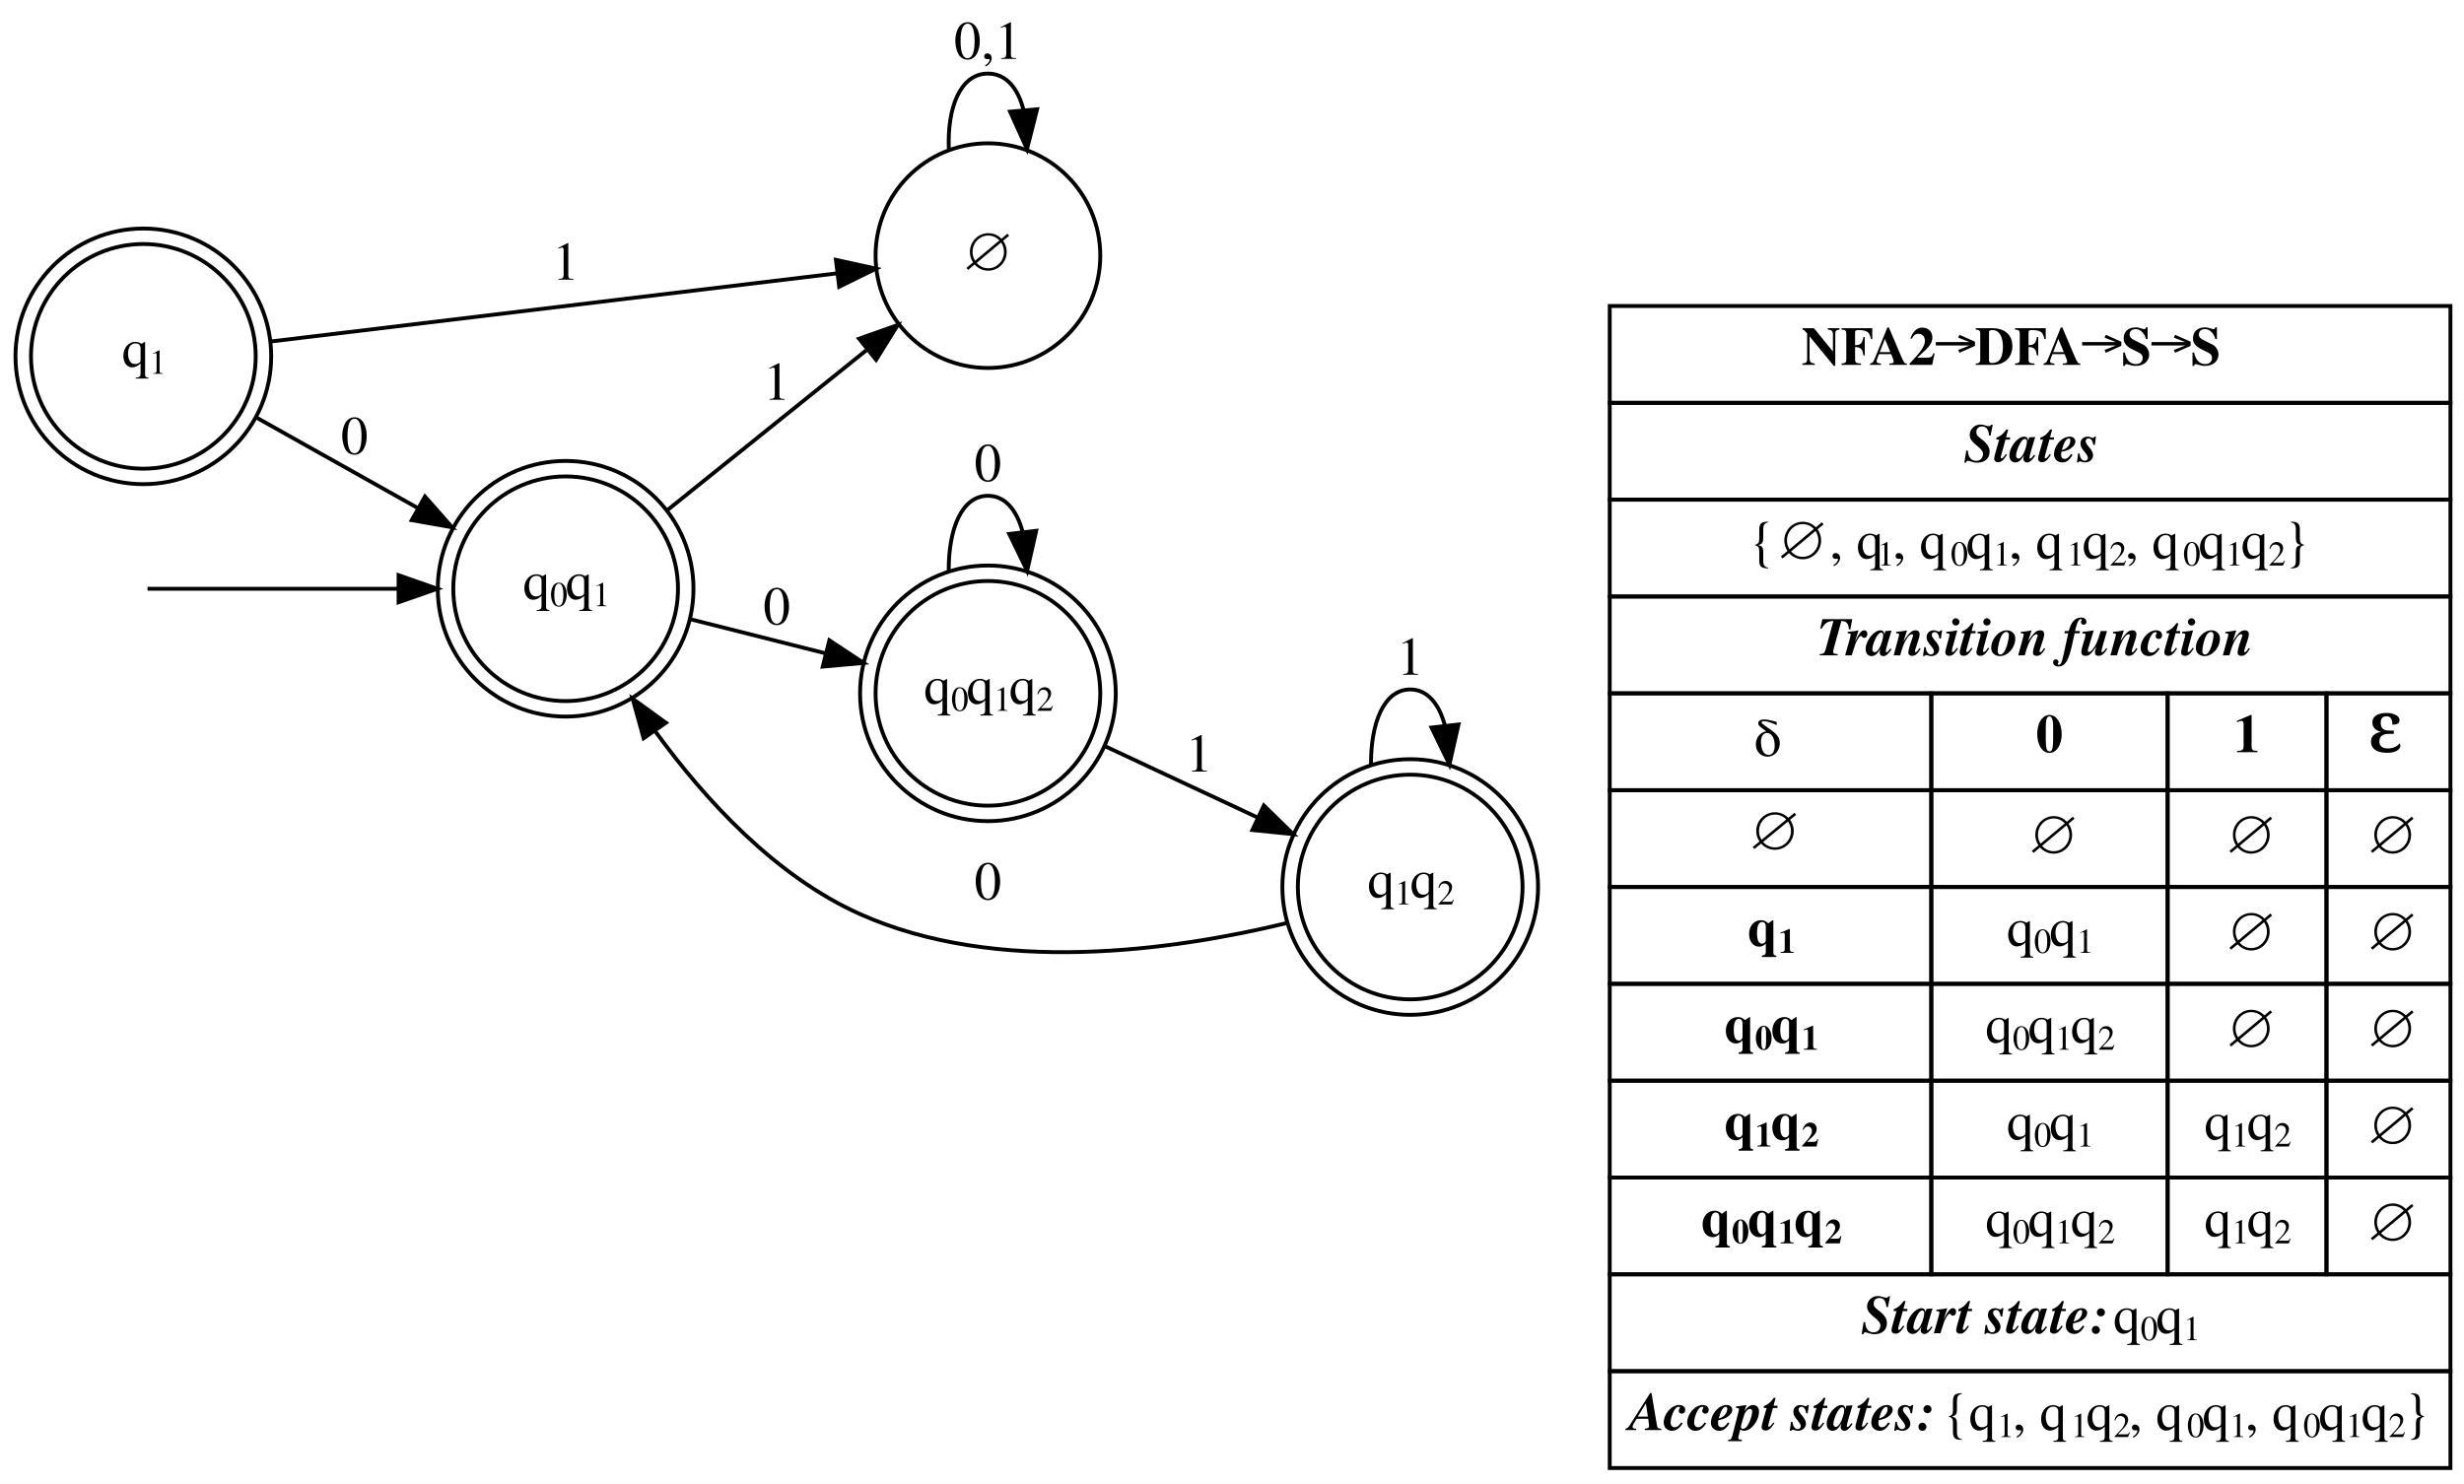
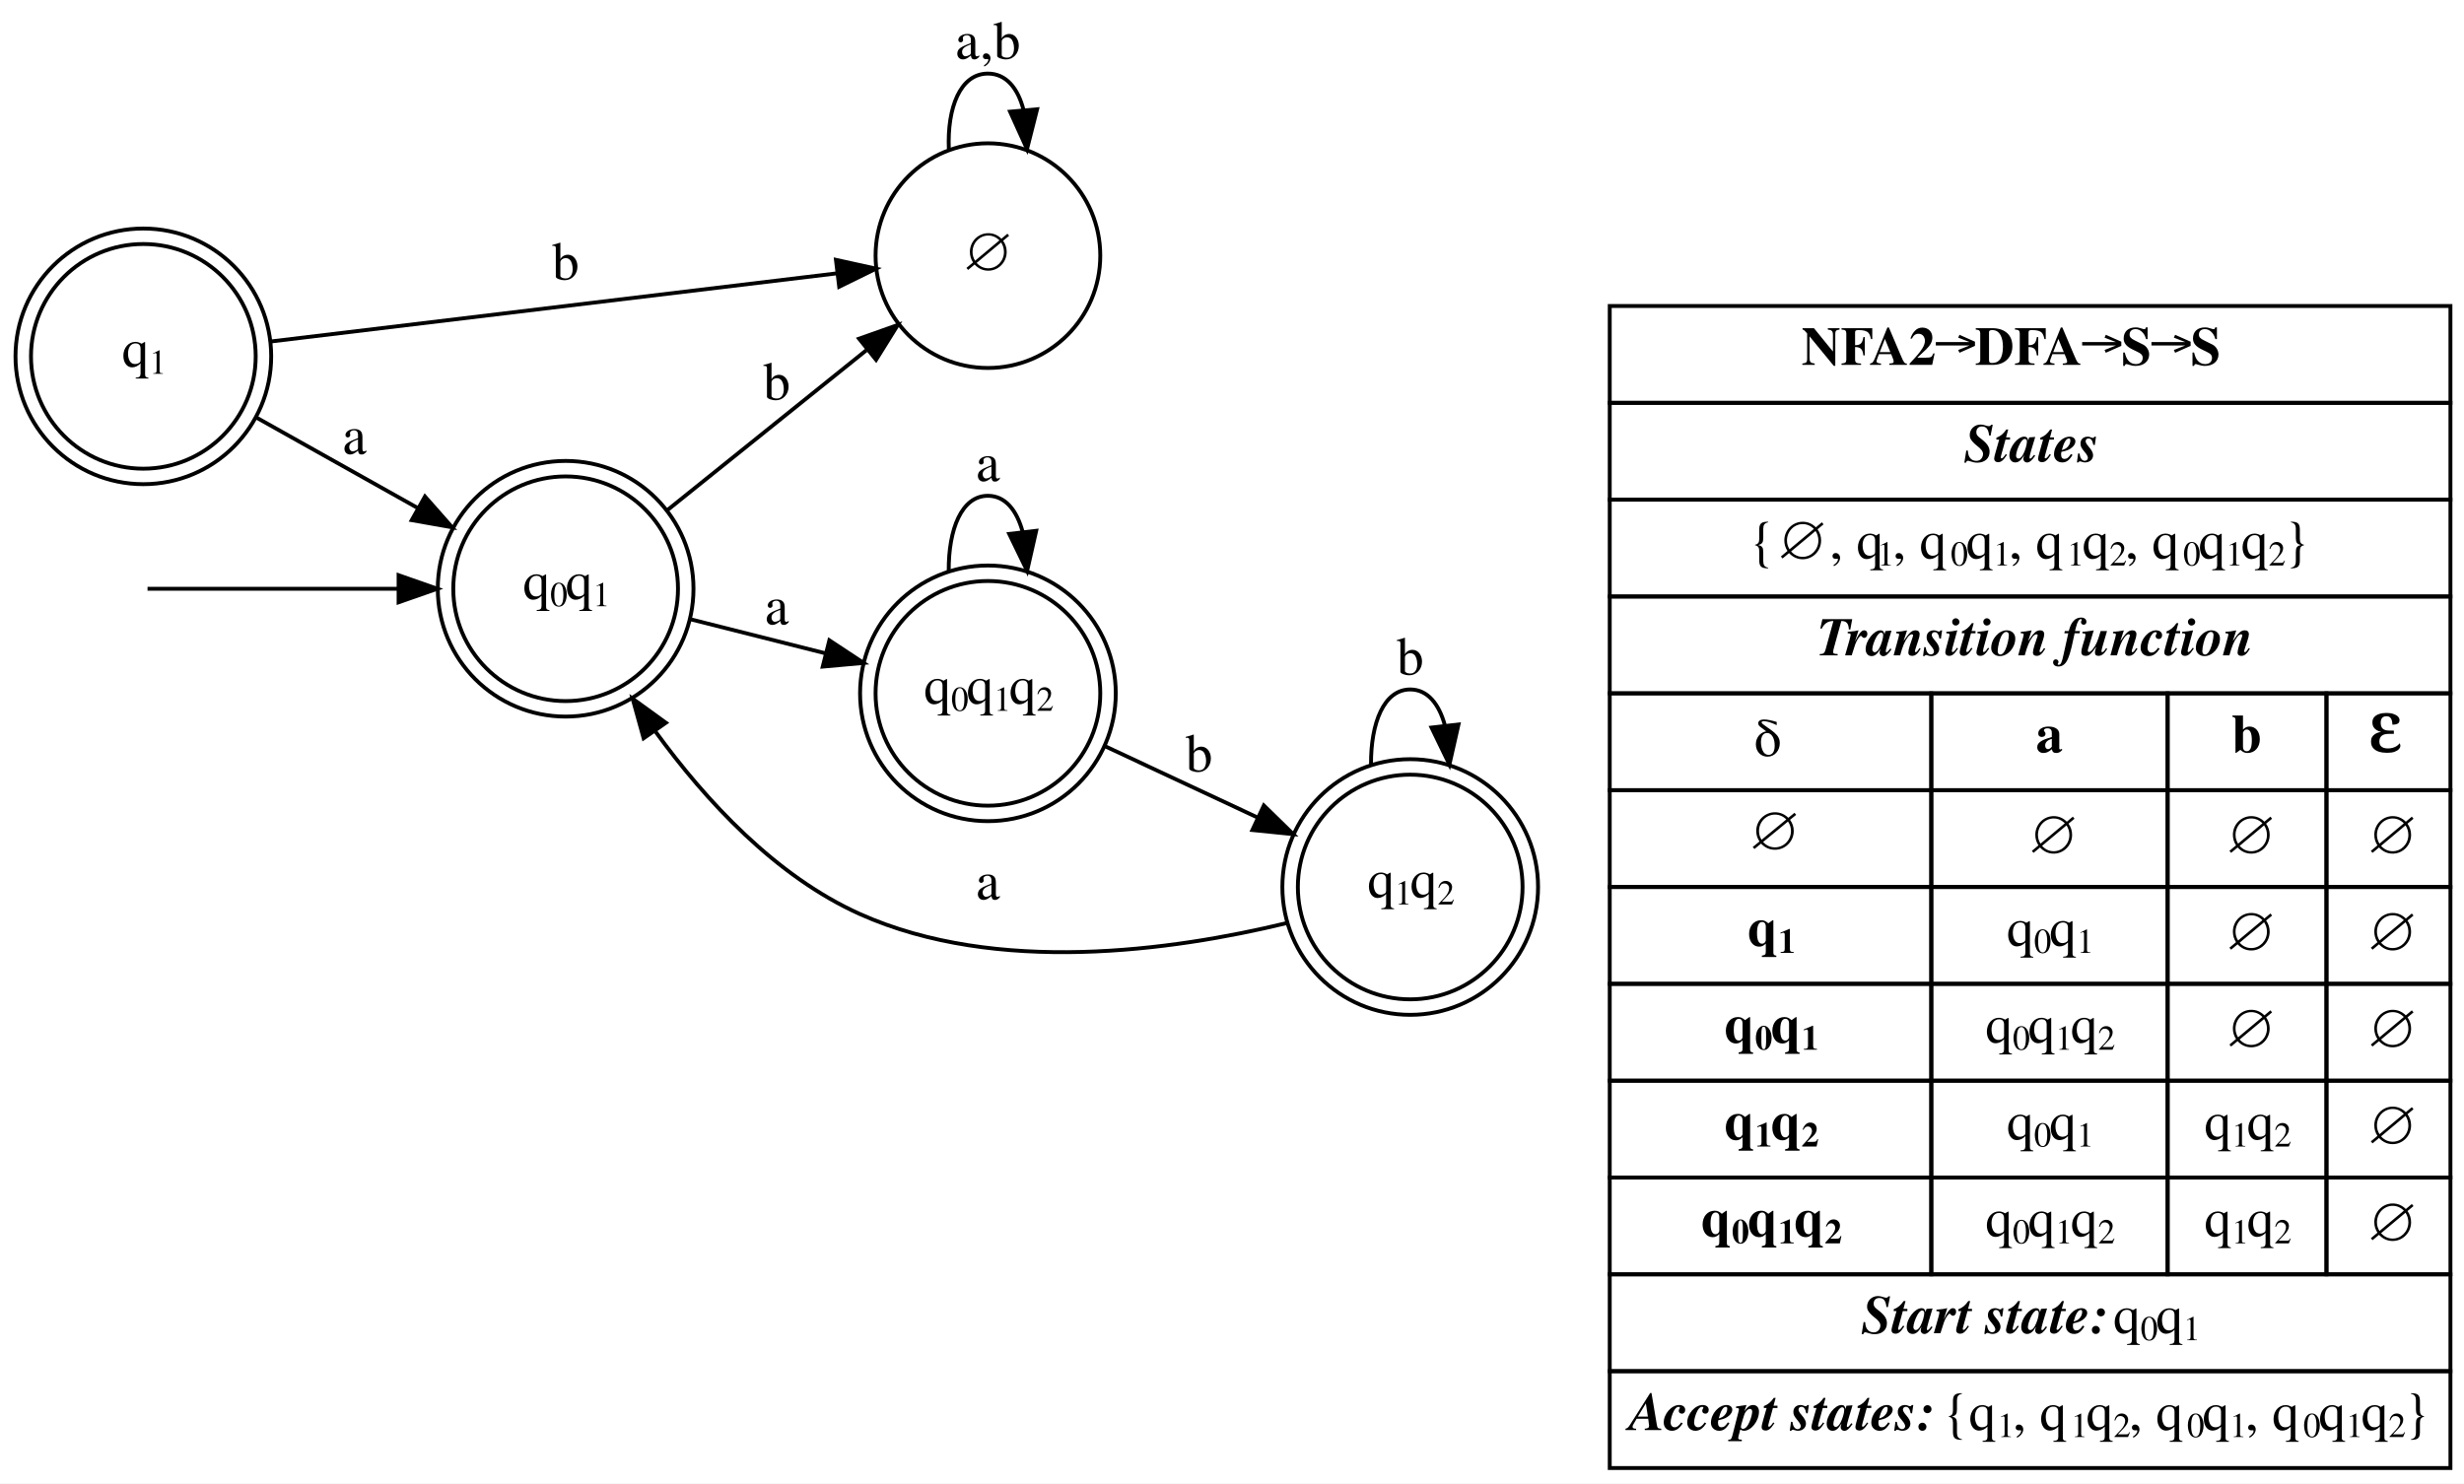
<svg xmlns="http://www.w3.org/2000/svg" width="636pt" height="383pt" viewBox="0.00 0.00 636.00 383.00">
  <g id="graph0" class="graph" transform="scale(1 1) rotate(0) translate(4 379)">
    <polygon fill="white" stroke="transparent" points="-4,4 -4,-379 632,-379 632,4 -4,4" />
    <g id="node1" class="node">
      <ellipse fill="none" stroke="black" cx="251" cy="-313" rx="29" ry="29" />
      <text text-anchor="middle" x="251" y="-309.3" font-family="Times,serif" font-size="14.00">∅</text>
    </g>
    <g id="edge1" class="edge">
      <path fill="none" stroke="black" d="M240.91,-340.52C240.47,-351.16 243.83,-360 251,-360 255.71,-360 258.77,-356.19 260.2,-350.57" />
      <polygon fill="black" stroke="black" points="263.69,-350.79 261.09,-340.52 256.72,-350.17 263.69,-350.79" />
-       <text text-anchor="middle" x="251" y="-363.8" font-family="Times,serif" font-size="14.00">0,1</text>
+       <text text-anchor="middle" x="251" y="-363.8" font-family="Times,serif" font-size="14.00">a,b</text>
    </g>
    <g id="node2" class="node">
      <ellipse fill="none" stroke="black" cx="33" cy="-287" rx="29" ry="29" />
      <ellipse fill="none" stroke="black" cx="33" cy="-287" rx="33" ry="33" />
      <text text-anchor="start" x="27.5" y="-284.3" font-family="Times,serif" font-size="14.00">q</text>
      <text text-anchor="start" x="34.5" y="-284.3" font-family="Times,serif" baseline-shift="sub" font-size="9.00">1</text>
    </g>
    <g id="edge2" class="edge">
      <path fill="none" stroke="black" d="M65.87,-290.84C104.82,-295.52 170.64,-303.45 212.13,-308.44" />
      <polygon fill="black" stroke="black" points="211.77,-311.92 222.12,-309.64 212.61,-304.97 211.77,-311.92" />
-       <text text-anchor="middle" x="142" y="-306.8" font-family="Times,serif" font-size="14.00">1</text>
+       <text text-anchor="middle" x="142" y="-306.8" font-family="Times,serif" font-size="14.00">b</text>
    </g>
    <g id="node3" class="node">
      <ellipse fill="none" stroke="black" cx="142" cy="-227" rx="29" ry="29" />
      <ellipse fill="none" stroke="black" cx="142" cy="-227" rx="33" ry="33" />
      <text text-anchor="start" x="131" y="-224.3" font-family="Times,serif" font-size="14.00">q</text>
      <text text-anchor="start" x="138" y="-224.3" font-family="Times,serif" baseline-shift="sub" font-size="9.00">0</text>
      <text text-anchor="start" x="142" y="-224.3" font-family="Times,serif" font-size="14.00">q</text>
      <text text-anchor="start" x="149" y="-224.3" font-family="Times,serif" baseline-shift="sub" font-size="9.00">1</text>
    </g>
    <g id="edge3" class="edge">
      <path fill="none" stroke="black" d="M62.11,-271.24C74.91,-264.06 90.24,-255.47 103.96,-247.77" />
      <polygon fill="black" stroke="black" points="105.69,-250.81 112.7,-242.87 102.27,-244.71 105.69,-250.81" />
-       <text text-anchor="middle" x="87.5" y="-261.8" font-family="Times,serif" font-size="14.00">0</text>
+       <text text-anchor="middle" x="87.5" y="-261.8" font-family="Times,serif" font-size="14.00">a</text>
    </g>
    <g id="edge4" class="edge">
      <path fill="none" stroke="black" d="M168.36,-247.38C183.72,-259.73 203.42,-275.56 219.62,-288.58" />
      <polygon fill="black" stroke="black" points="217.74,-291.56 227.73,-295.1 222.13,-286.11 217.74,-291.56" />
-       <text text-anchor="middle" x="196.5" y="-275.8" font-family="Times,serif" font-size="14.00">1</text>
+       <text text-anchor="middle" x="196.5" y="-275.8" font-family="Times,serif" font-size="14.00">b</text>
    </g>
    <g id="node6" class="node">
      <ellipse fill="none" stroke="black" cx="251" cy="-200" rx="29" ry="29" />
      <ellipse fill="none" stroke="black" cx="251" cy="-200" rx="33" ry="33" />
      <text text-anchor="start" x="234.5" y="-197.3" font-family="Times,serif" font-size="14.00">q</text>
      <text text-anchor="start" x="241.5" y="-197.3" font-family="Times,serif" baseline-shift="sub" font-size="9.00">0</text>
      <text text-anchor="start" x="245.5" y="-197.3" font-family="Times,serif" font-size="14.00">q</text>
      <text text-anchor="start" x="252.5" y="-197.3" font-family="Times,serif" baseline-shift="sub" font-size="9.00">1</text>
      <text text-anchor="start" x="256.5" y="-197.3" font-family="Times,serif" font-size="14.00">q</text>
      <text text-anchor="start" x="263.5" y="-197.3" font-family="Times,serif" baseline-shift="sub" font-size="9.00">2</text>
    </g>
    <g id="edge5" class="edge">
      <path fill="none" stroke="black" d="M174.24,-219.12C185.11,-216.37 197.49,-213.25 209.03,-210.34" />
      <polygon fill="black" stroke="black" points="210.07,-213.69 218.91,-207.85 208.36,-206.9 210.07,-213.69" />
-       <text text-anchor="middle" x="196.5" y="-217.8" font-family="Times,serif" font-size="14.00">0</text>
+       <text text-anchor="middle" x="196.5" y="-217.8" font-family="Times,serif" font-size="14.00">a</text>
    </g>
    <g id="node4" class="node">
      <ellipse fill="none" stroke="black" cx="360" cy="-150" rx="29" ry="29" />
      <ellipse fill="none" stroke="black" cx="360" cy="-150" rx="33" ry="33" />
      <text text-anchor="start" x="349" y="-147.3" font-family="Times,serif" font-size="14.00">q</text>
      <text text-anchor="start" x="356" y="-147.3" font-family="Times,serif" baseline-shift="sub" font-size="9.00">1</text>
      <text text-anchor="start" x="360" y="-147.3" font-family="Times,serif" font-size="14.00">q</text>
      <text text-anchor="start" x="367" y="-147.3" font-family="Times,serif" baseline-shift="sub" font-size="9.00">2</text>
    </g>
    <g id="edge6" class="edge">
      <path fill="none" stroke="black" d="M328.09,-140.68C298.48,-133.51 253.23,-127.23 218,-143 196.23,-152.75 178.17,-172.29 165.23,-190.07" />
      <polygon fill="black" stroke="black" points="162.13,-188.4 159.3,-198.61 167.88,-192.4 162.13,-188.4" />
-       <text text-anchor="middle" x="251" y="-146.8" font-family="Times,serif" font-size="14.00">0</text>
+       <text text-anchor="middle" x="251" y="-146.8" font-family="Times,serif" font-size="14.00">a</text>
    </g>
    <g id="edge7" class="edge">
      <path fill="none" stroke="black" d="M349.88,-181.63C349.82,-192.37 353.2,-201 360,-201 364.46,-201 367.45,-197.28 368.96,-191.69" />
      <polygon fill="black" stroke="black" points="372.46,-191.96 370.12,-181.63 365.5,-191.16 372.46,-191.96" />
-       <text text-anchor="middle" x="360" y="-204.8" font-family="Times,serif" font-size="14.00">1</text>
+       <text text-anchor="middle" x="360" y="-204.8" font-family="Times,serif" font-size="14.00">b</text>
    </g>
    <g id="node5" class="node">
      <ellipse fill="black" stroke="black" cx="33" cy="-227" rx="0" ry="0" />
    </g>
    <g id="edge8" class="edge">
      <path fill="none" stroke="black" d="M34.08,-227C35.91,-227 69.72,-227 98.84,-227" />
      <polygon fill="black" stroke="black" points="98.88,-230.5 108.88,-227 98.88,-223.5 98.88,-230.5" />
    </g>
    <g id="edge9" class="edge">
      <path fill="none" stroke="black" d="M281.24,-186.34C293.39,-180.66 307.65,-173.99 320.63,-167.93" />
      <polygon fill="black" stroke="black" points="322.22,-171.05 329.8,-163.65 319.26,-164.71 322.22,-171.05" />
-       <text text-anchor="middle" x="305.5" y="-179.8" font-family="Times,serif" font-size="14.00">1</text>
+       <text text-anchor="middle" x="305.5" y="-179.8" font-family="Times,serif" font-size="14.00">b</text>
    </g>
    <g id="edge10" class="edge">
      <path fill="none" stroke="black" d="M240.88,-231.63C240.82,-242.37 244.2,-251 251,-251 255.46,-251 258.45,-247.28 259.96,-241.69" />
      <polygon fill="black" stroke="black" points="263.46,-241.96 261.12,-231.63 256.5,-241.16 263.46,-241.96" />
-       <text text-anchor="middle" x="251" y="-254.8" font-family="Times,serif" font-size="14.00">0</text>
+       <text text-anchor="middle" x="251" y="-254.8" font-family="Times,serif" font-size="14.00">a</text>
    </g>
    <g id="node7" class="node">
      <polygon fill="none" stroke="black" points="411.5,-275 411.5,-300 628.5,-300 628.5,-275 411.5,-275" />
      <text text-anchor="start" x="461" y="-284.8" font-family="Times,serif" font-weight="bold" font-size="14.00">NFA2→DFA→S→S</text>
      <polygon fill="none" stroke="black" points="411.5,-250 411.5,-275 628.5,-275 628.5,-250 411.5,-250" />
      <text text-anchor="start" x="503" y="-259.8" font-family="Times,serif" font-weight="bold" font-style="italic" font-size="14.00">States</text>
      <polygon fill="none" stroke="black" points="411.5,-225 411.5,-250 628.5,-250 628.5,-225 411.5,-225" />
      <text text-anchor="start" x="447.5" y="-234.8" font-family="Times,serif" font-size="14.00">{∅, q</text>
      <text text-anchor="start" x="480.5" y="-234.8" font-family="Times,serif" baseline-shift="sub" font-size="9.00">1</text>
      <text text-anchor="start" x="484.5" y="-234.8" font-family="Times,serif" font-size="14.00">, q</text>
      <text text-anchor="start" x="499.5" y="-234.8" font-family="Times,serif" baseline-shift="sub" font-size="9.00">0</text>
      <text text-anchor="start" x="503.5" y="-234.8" font-family="Times,serif" font-size="14.00">q</text>
      <text text-anchor="start" x="510.5" y="-234.8" font-family="Times,serif" baseline-shift="sub" font-size="9.00">1</text>
      <text text-anchor="start" x="514.5" y="-234.8" font-family="Times,serif" font-size="14.00">, q</text>
      <text text-anchor="start" x="529.5" y="-234.8" font-family="Times,serif" baseline-shift="sub" font-size="9.00">1</text>
      <text text-anchor="start" x="533.5" y="-234.8" font-family="Times,serif" font-size="14.00">q</text>
      <text text-anchor="start" x="540.5" y="-234.8" font-family="Times,serif" baseline-shift="sub" font-size="9.00">2</text>
      <text text-anchor="start" x="544.5" y="-234.8" font-family="Times,serif" font-size="14.00">, q</text>
      <text text-anchor="start" x="559.5" y="-234.8" font-family="Times,serif" baseline-shift="sub" font-size="9.00">0</text>
      <text text-anchor="start" x="563.5" y="-234.8" font-family="Times,serif" font-size="14.00">q</text>
      <text text-anchor="start" x="570.5" y="-234.8" font-family="Times,serif" baseline-shift="sub" font-size="9.00">1</text>
      <text text-anchor="start" x="574.5" y="-234.8" font-family="Times,serif" font-size="14.00">q</text>
      <text text-anchor="start" x="581.5" y="-234.8" font-family="Times,serif" baseline-shift="sub" font-size="9.00">2</text>
      <text text-anchor="start" x="585.5" y="-234.8" font-family="Times,serif" font-size="14.00">}</text>
      <polygon fill="none" stroke="black" points="411.5,-200 411.5,-225 628.5,-225 628.5,-200 411.5,-200" />
      <text text-anchor="start" x="465" y="-209.8" font-family="Times,serif" font-weight="bold" font-style="italic" font-size="14.00">Transition function</text>
      <polygon fill="none" stroke="black" points="411.5,-175 411.5,-200 494.5,-200 494.5,-175 411.5,-175" />
      <text text-anchor="start" x="449" y="-183.8" font-family="Times,serif" font-size="14.00">δ</text>
      <polygon fill="none" stroke="black" points="494.5,-175 494.5,-200 555.5,-200 555.5,-175 494.5,-175" />
-       <text text-anchor="start" x="521.5" y="-184.8" font-family="Times,serif" font-weight="bold" font-size="14.00">0</text>
+       <text text-anchor="start" x="521.5" y="-184.8" font-family="Times,serif" font-weight="bold" font-size="14.00">a</text>
      <polygon fill="none" stroke="black" points="555.5,-175 555.5,-200 596.5,-200 596.5,-175 555.5,-175" />
-       <text text-anchor="start" x="572.5" y="-184.8" font-family="Times,serif" font-weight="bold" font-size="14.00">1</text>
+       <text text-anchor="start" x="572" y="-184.8" font-family="Times,serif" font-weight="bold" font-size="14.00">b</text>
      <polygon fill="none" stroke="black" points="596.5,-175 596.5,-200 628.5,-200 628.5,-175 596.5,-175" />
      <text text-anchor="start" x="607.5" y="-184.8" font-family="Times,serif" font-weight="bold" font-size="14.00">ℇ</text>
      <polygon fill="none" stroke="black" points="411.5,-150 411.5,-175 494.5,-175 494.5,-150 411.5,-150" />
      <text text-anchor="start" x="447" y="-159.8" font-family="Times,serif" font-weight="bold" font-size="14.00">∅</text>
      <polygon fill="none" stroke="black" points="494.5,-150 494.5,-175 555.5,-175 555.5,-150 494.5,-150" />
      <text text-anchor="start" x="519" y="-158.8" font-family="Times,serif" font-size="14.00">∅</text>
      <polygon fill="none" stroke="black" points="555.5,-150 555.5,-175 596.5,-175 596.5,-150 555.5,-150" />
      <text text-anchor="start" x="570" y="-158.8" font-family="Times,serif" font-size="14.00">∅</text>
      <polygon fill="none" stroke="black" points="596.5,-150 596.5,-175 628.5,-175 628.5,-150 596.5,-150" />
      <text text-anchor="start" x="606.5" y="-158.8" font-family="Times,serif" font-size="14.00">∅</text>
      <polygon fill="none" stroke="black" points="411.5,-125 411.5,-150 494.5,-150 494.5,-125 411.5,-125" />
      <text text-anchor="start" x="447" y="-134.8" font-family="Times,serif" font-weight="bold" font-size="14.00">q</text>
      <text text-anchor="start" x="455" y="-134.8" font-family="Times,serif" font-weight="bold" baseline-shift="sub" font-size="9.00">1</text>
      <polygon fill="none" stroke="black" points="494.5,-125 494.5,-150 555.5,-150 555.5,-125 494.5,-125" />
      <text text-anchor="start" x="514" y="-134.8" font-family="Times,serif" font-size="14.00">q</text>
      <text text-anchor="start" x="521" y="-134.8" font-family="Times,serif" baseline-shift="sub" font-size="9.00">0</text>
      <text text-anchor="start" x="525" y="-134.8" font-family="Times,serif" font-size="14.00">q</text>
      <text text-anchor="start" x="532" y="-134.8" font-family="Times,serif" baseline-shift="sub" font-size="9.00">1</text>
      <polygon fill="none" stroke="black" points="555.5,-125 555.5,-150 596.5,-150 596.5,-125 555.5,-125" />
      <text text-anchor="start" x="570" y="-133.8" font-family="Times,serif" font-size="14.00">∅</text>
      <polygon fill="none" stroke="black" points="596.5,-125 596.5,-150 628.5,-150 628.5,-125 596.5,-125" />
      <text text-anchor="start" x="606.5" y="-133.8" font-family="Times,serif" font-size="14.00">∅</text>
      <polygon fill="none" stroke="black" points="411.5,-100 411.5,-125 494.5,-125 494.5,-100 411.5,-100" />
      <text text-anchor="start" x="441" y="-109.8" font-family="Times,serif" font-weight="bold" font-size="14.00">q</text>
      <text text-anchor="start" x="449" y="-109.8" font-family="Times,serif" font-weight="bold" baseline-shift="sub" font-size="9.00">0</text>
      <text text-anchor="start" x="453" y="-109.8" font-family="Times,serif" font-weight="bold" font-size="14.00">q</text>
      <text text-anchor="start" x="461" y="-109.8" font-family="Times,serif" font-weight="bold" baseline-shift="sub" font-size="9.00">1</text>
      <polygon fill="none" stroke="black" points="494.5,-100 494.5,-125 555.5,-125 555.5,-100 494.5,-100" />
      <text text-anchor="start" x="508.5" y="-109.8" font-family="Times,serif" font-size="14.00">q</text>
      <text text-anchor="start" x="515.5" y="-109.8" font-family="Times,serif" baseline-shift="sub" font-size="9.00">0</text>
      <text text-anchor="start" x="519.5" y="-109.8" font-family="Times,serif" font-size="14.00">q</text>
      <text text-anchor="start" x="526.5" y="-109.8" font-family="Times,serif" baseline-shift="sub" font-size="9.00">1</text>
      <text text-anchor="start" x="530.5" y="-109.8" font-family="Times,serif" font-size="14.00">q</text>
      <text text-anchor="start" x="537.5" y="-109.8" font-family="Times,serif" baseline-shift="sub" font-size="9.00">2</text>
      <polygon fill="none" stroke="black" points="555.5,-100 555.5,-125 596.5,-125 596.5,-100 555.5,-100" />
      <text text-anchor="start" x="570" y="-108.8" font-family="Times,serif" font-size="14.00">∅</text>
      <polygon fill="none" stroke="black" points="596.5,-100 596.5,-125 628.5,-125 628.5,-100 596.5,-100" />
      <text text-anchor="start" x="606.5" y="-108.8" font-family="Times,serif" font-size="14.00">∅</text>
      <polygon fill="none" stroke="black" points="411.5,-75 411.5,-100 494.5,-100 494.5,-75 411.5,-75" />
      <text text-anchor="start" x="441" y="-84.8" font-family="Times,serif" font-weight="bold" font-size="14.00">q</text>
      <text text-anchor="start" x="449" y="-84.8" font-family="Times,serif" font-weight="bold" baseline-shift="sub" font-size="9.00">1</text>
      <text text-anchor="start" x="453" y="-84.8" font-family="Times,serif" font-weight="bold" font-size="14.00">q</text>
      <text text-anchor="start" x="461" y="-84.8" font-family="Times,serif" font-weight="bold" baseline-shift="sub" font-size="9.00">2</text>
      <polygon fill="none" stroke="black" points="494.5,-75 494.5,-100 555.5,-100 555.5,-75 494.5,-75" />
      <text text-anchor="start" x="514" y="-84.8" font-family="Times,serif" font-size="14.00">q</text>
      <text text-anchor="start" x="521" y="-84.8" font-family="Times,serif" baseline-shift="sub" font-size="9.00">0</text>
      <text text-anchor="start" x="525" y="-84.8" font-family="Times,serif" font-size="14.00">q</text>
      <text text-anchor="start" x="532" y="-84.8" font-family="Times,serif" baseline-shift="sub" font-size="9.00">1</text>
      <polygon fill="none" stroke="black" points="555.5,-75 555.5,-100 596.5,-100 596.5,-75 555.5,-75" />
      <text text-anchor="start" x="565" y="-84.8" font-family="Times,serif" font-size="14.00">q</text>
      <text text-anchor="start" x="572" y="-84.8" font-family="Times,serif" baseline-shift="sub" font-size="9.00">1</text>
      <text text-anchor="start" x="576" y="-84.8" font-family="Times,serif" font-size="14.00">q</text>
      <text text-anchor="start" x="583" y="-84.8" font-family="Times,serif" baseline-shift="sub" font-size="9.00">2</text>
      <polygon fill="none" stroke="black" points="596.5,-75 596.5,-100 628.5,-100 628.5,-75 596.5,-75" />
      <text text-anchor="start" x="606.5" y="-83.8" font-family="Times,serif" font-size="14.00">∅</text>
      <polygon fill="none" stroke="black" points="411.5,-50 411.5,-75 494.5,-75 494.5,-50 411.5,-50" />
      <text text-anchor="start" x="435" y="-59.8" font-family="Times,serif" font-weight="bold" font-size="14.00">q</text>
      <text text-anchor="start" x="443" y="-59.8" font-family="Times,serif" font-weight="bold" baseline-shift="sub" font-size="9.00">0</text>
      <text text-anchor="start" x="447" y="-59.8" font-family="Times,serif" font-weight="bold" font-size="14.00">q</text>
      <text text-anchor="start" x="455" y="-59.8" font-family="Times,serif" font-weight="bold" baseline-shift="sub" font-size="9.00">1</text>
      <text text-anchor="start" x="459" y="-59.8" font-family="Times,serif" font-weight="bold" font-size="14.00">q</text>
      <text text-anchor="start" x="467" y="-59.8" font-family="Times,serif" font-weight="bold" baseline-shift="sub" font-size="9.00">2</text>
      <polygon fill="none" stroke="black" points="494.5,-50 494.5,-75 555.5,-75 555.5,-50 494.5,-50" />
      <text text-anchor="start" x="508.5" y="-59.8" font-family="Times,serif" font-size="14.00">q</text>
      <text text-anchor="start" x="515.5" y="-59.8" font-family="Times,serif" baseline-shift="sub" font-size="9.00">0</text>
      <text text-anchor="start" x="519.5" y="-59.8" font-family="Times,serif" font-size="14.00">q</text>
      <text text-anchor="start" x="526.5" y="-59.8" font-family="Times,serif" baseline-shift="sub" font-size="9.00">1</text>
      <text text-anchor="start" x="530.5" y="-59.8" font-family="Times,serif" font-size="14.00">q</text>
      <text text-anchor="start" x="537.5" y="-59.8" font-family="Times,serif" baseline-shift="sub" font-size="9.00">2</text>
      <polygon fill="none" stroke="black" points="555.5,-50 555.5,-75 596.5,-75 596.5,-50 555.5,-50" />
      <text text-anchor="start" x="565" y="-59.8" font-family="Times,serif" font-size="14.00">q</text>
      <text text-anchor="start" x="572" y="-59.8" font-family="Times,serif" baseline-shift="sub" font-size="9.00">1</text>
      <text text-anchor="start" x="576" y="-59.8" font-family="Times,serif" font-size="14.00">q</text>
      <text text-anchor="start" x="583" y="-59.8" font-family="Times,serif" baseline-shift="sub" font-size="9.00">2</text>
      <polygon fill="none" stroke="black" points="596.5,-50 596.5,-75 628.5,-75 628.5,-50 596.5,-50" />
      <text text-anchor="start" x="606.5" y="-58.8" font-family="Times,serif" font-size="14.00">∅</text>
      <polygon fill="none" stroke="black" points="411.5,-25 411.5,-50 628.5,-50 628.5,-25 411.5,-25" />
      <text text-anchor="start" x="476.5" y="-34.8" font-family="Times,serif" font-weight="bold" font-style="italic" font-size="14.00">Start state: </text>
      <text text-anchor="start" x="541.5" y="-34.8" font-family="Times,serif" font-size="14.00">q</text>
      <text text-anchor="start" x="548.5" y="-34.8" font-family="Times,serif" baseline-shift="sub" font-size="9.00">0</text>
      <text text-anchor="start" x="552.5" y="-34.8" font-family="Times,serif" font-size="14.00">q</text>
      <text text-anchor="start" x="559.5" y="-34.8" font-family="Times,serif" baseline-shift="sub" font-size="9.00">1</text>
      <polygon fill="none" stroke="black" points="411.5,0 411.5,-25 628.5,-25 628.5,0 411.5,0" />
      <text text-anchor="start" x="416.5" y="-9.8" font-family="Times,serif" font-weight="bold" font-style="italic" font-size="14.00">Accept states: </text>
      <text text-anchor="start" x="497.5" y="-9.8" font-family="Times,serif" font-size="14.00">{q</text>
      <text text-anchor="start" x="511.5" y="-9.8" font-family="Times,serif" baseline-shift="sub" font-size="9.00">1</text>
      <text text-anchor="start" x="515.5" y="-9.8" font-family="Times,serif" font-size="14.00">, q</text>
      <text text-anchor="start" x="530.5" y="-9.8" font-family="Times,serif" baseline-shift="sub" font-size="9.00">1</text>
      <text text-anchor="start" x="534.5" y="-9.8" font-family="Times,serif" font-size="14.00">q</text>
      <text text-anchor="start" x="541.5" y="-9.8" font-family="Times,serif" baseline-shift="sub" font-size="9.00">2</text>
      <text text-anchor="start" x="545.5" y="-9.8" font-family="Times,serif" font-size="14.00">, q</text>
      <text text-anchor="start" x="560.5" y="-9.8" font-family="Times,serif" baseline-shift="sub" font-size="9.00">0</text>
      <text text-anchor="start" x="564.5" y="-9.8" font-family="Times,serif" font-size="14.00">q</text>
      <text text-anchor="start" x="571.5" y="-9.8" font-family="Times,serif" baseline-shift="sub" font-size="9.00">1</text>
      <text text-anchor="start" x="575.5" y="-9.8" font-family="Times,serif" font-size="14.00">, q</text>
      <text text-anchor="start" x="590.5" y="-9.8" font-family="Times,serif" baseline-shift="sub" font-size="9.00">0</text>
      <text text-anchor="start" x="594.5" y="-9.8" font-family="Times,serif" font-size="14.00">q</text>
      <text text-anchor="start" x="601.5" y="-9.8" font-family="Times,serif" baseline-shift="sub" font-size="9.00">1</text>
      <text text-anchor="start" x="605.5" y="-9.8" font-family="Times,serif" font-size="14.00">q</text>
      <text text-anchor="start" x="612.5" y="-9.8" font-family="Times,serif" baseline-shift="sub" font-size="9.00">2</text>
      <text text-anchor="start" x="616.5" y="-9.8" font-family="Times,serif" font-size="14.00">}</text>
    </g>
  </g>
</svg>
